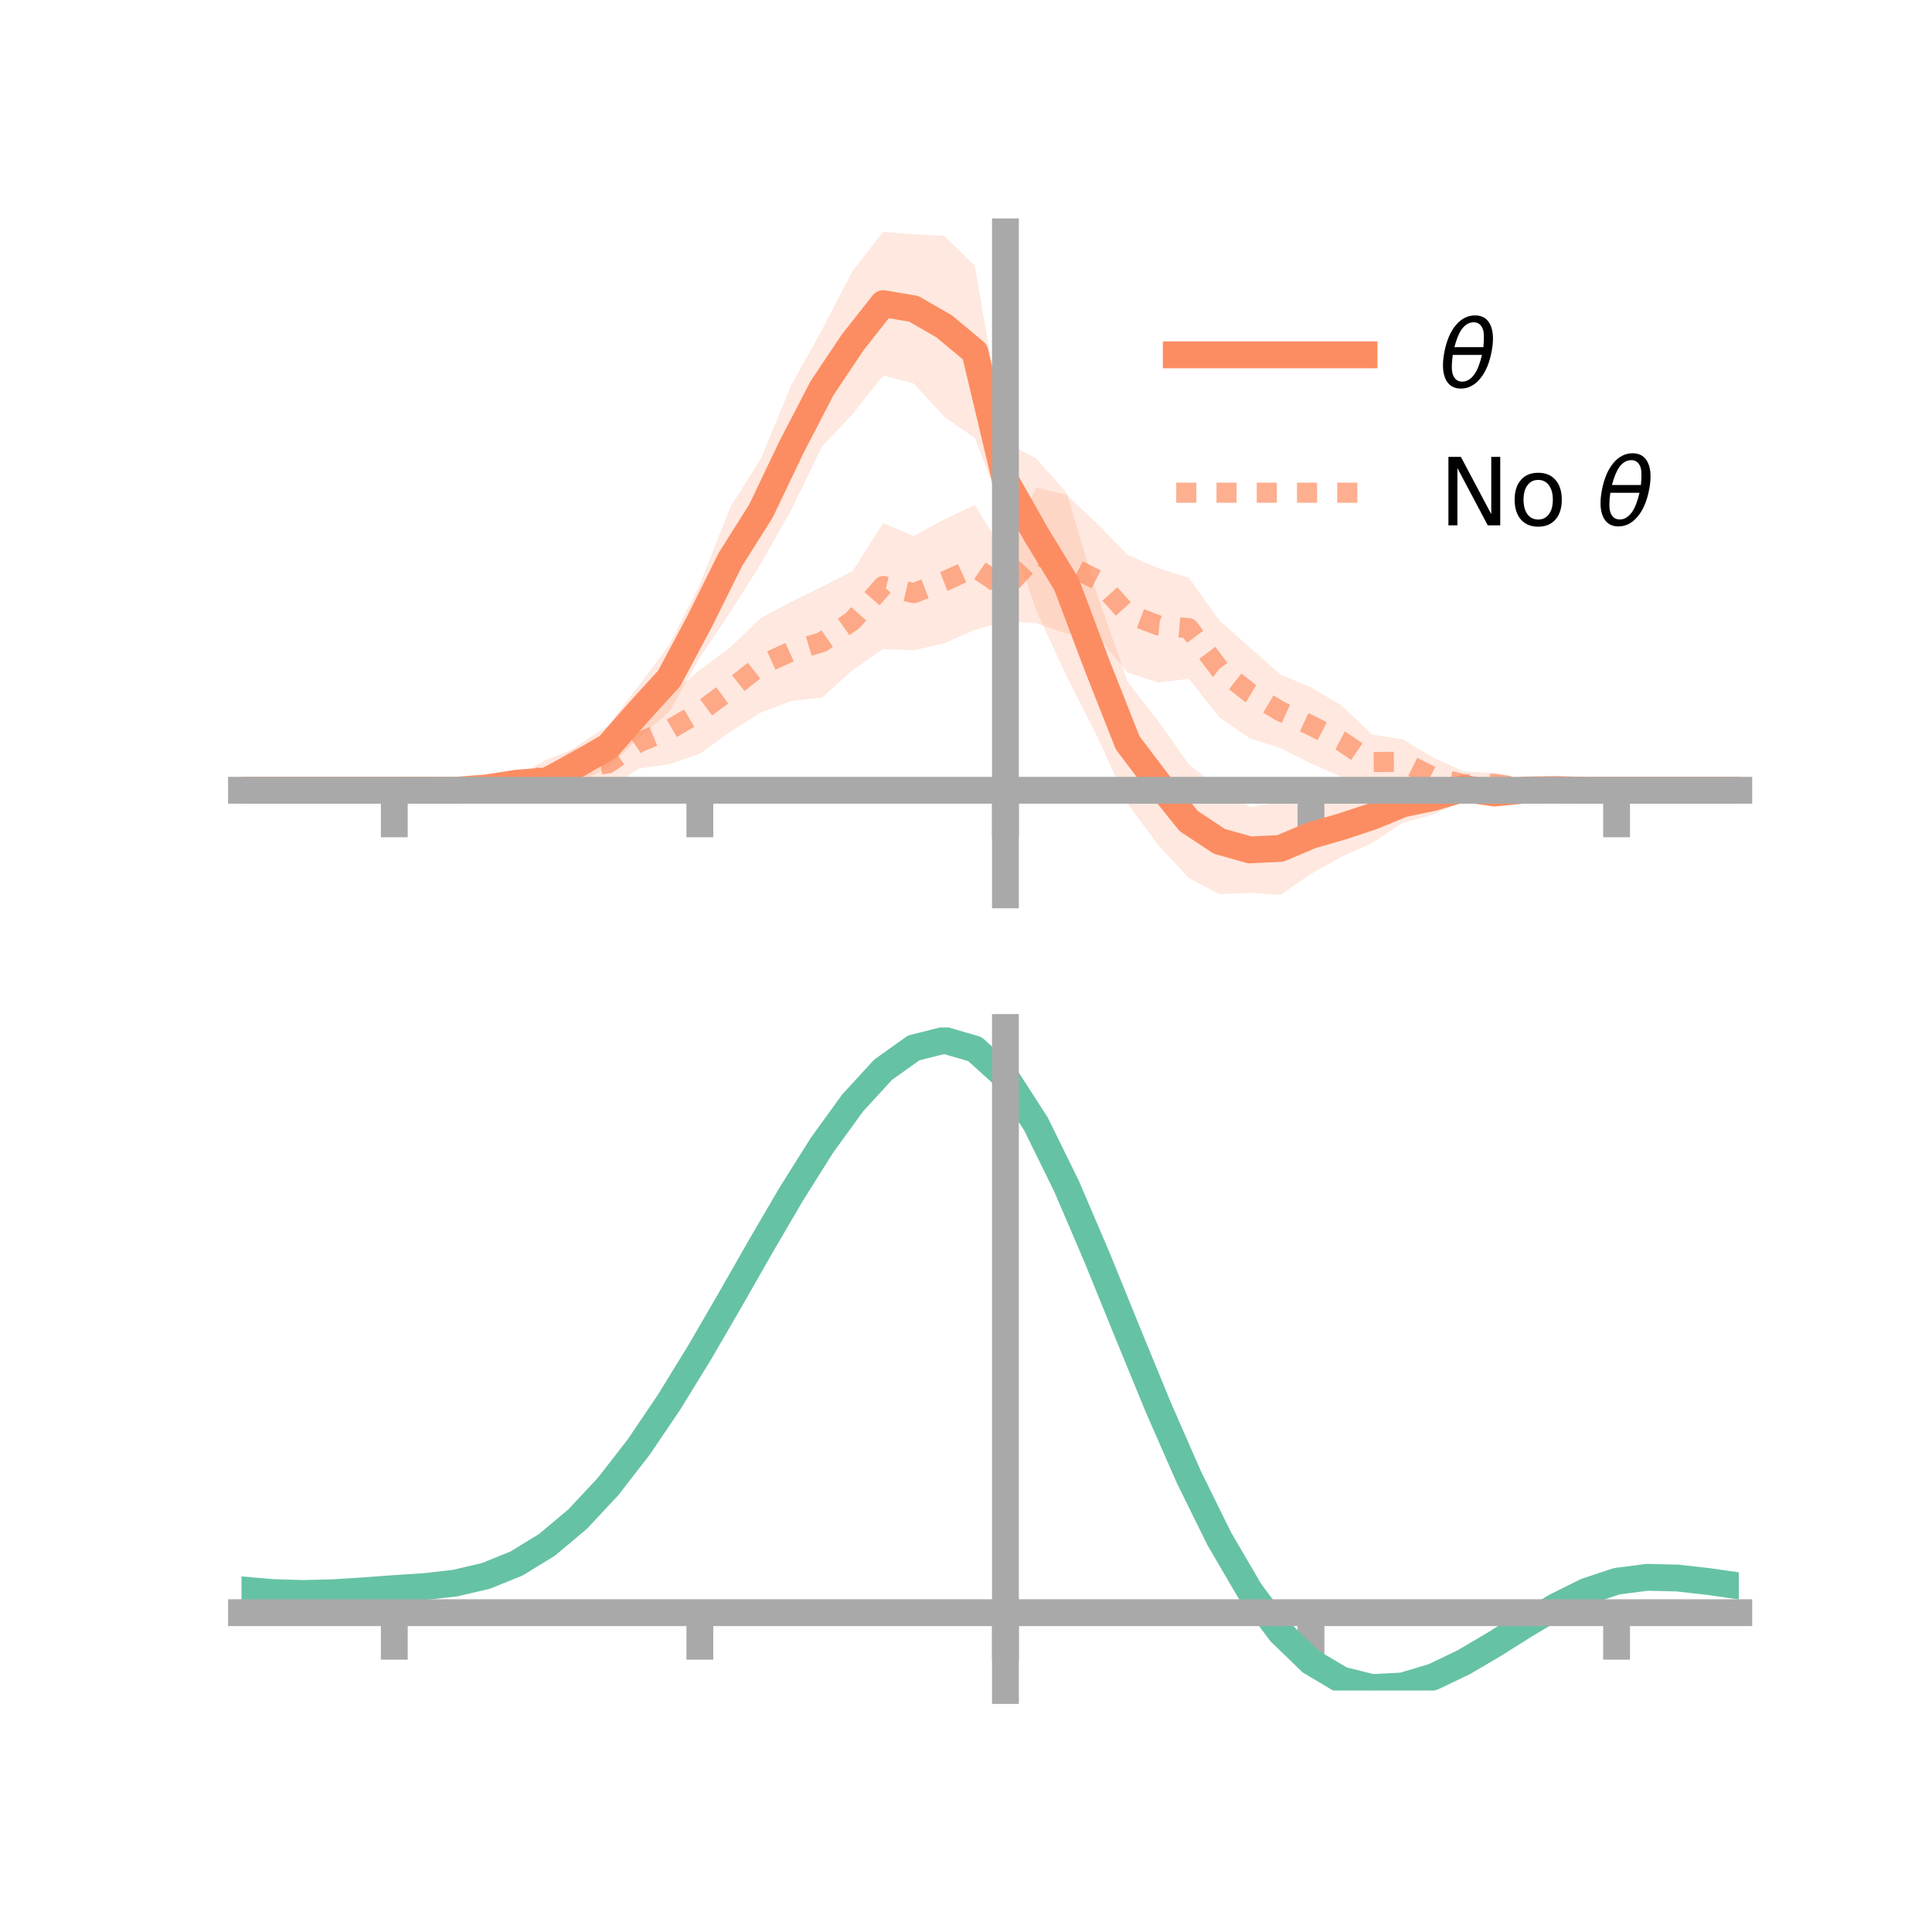
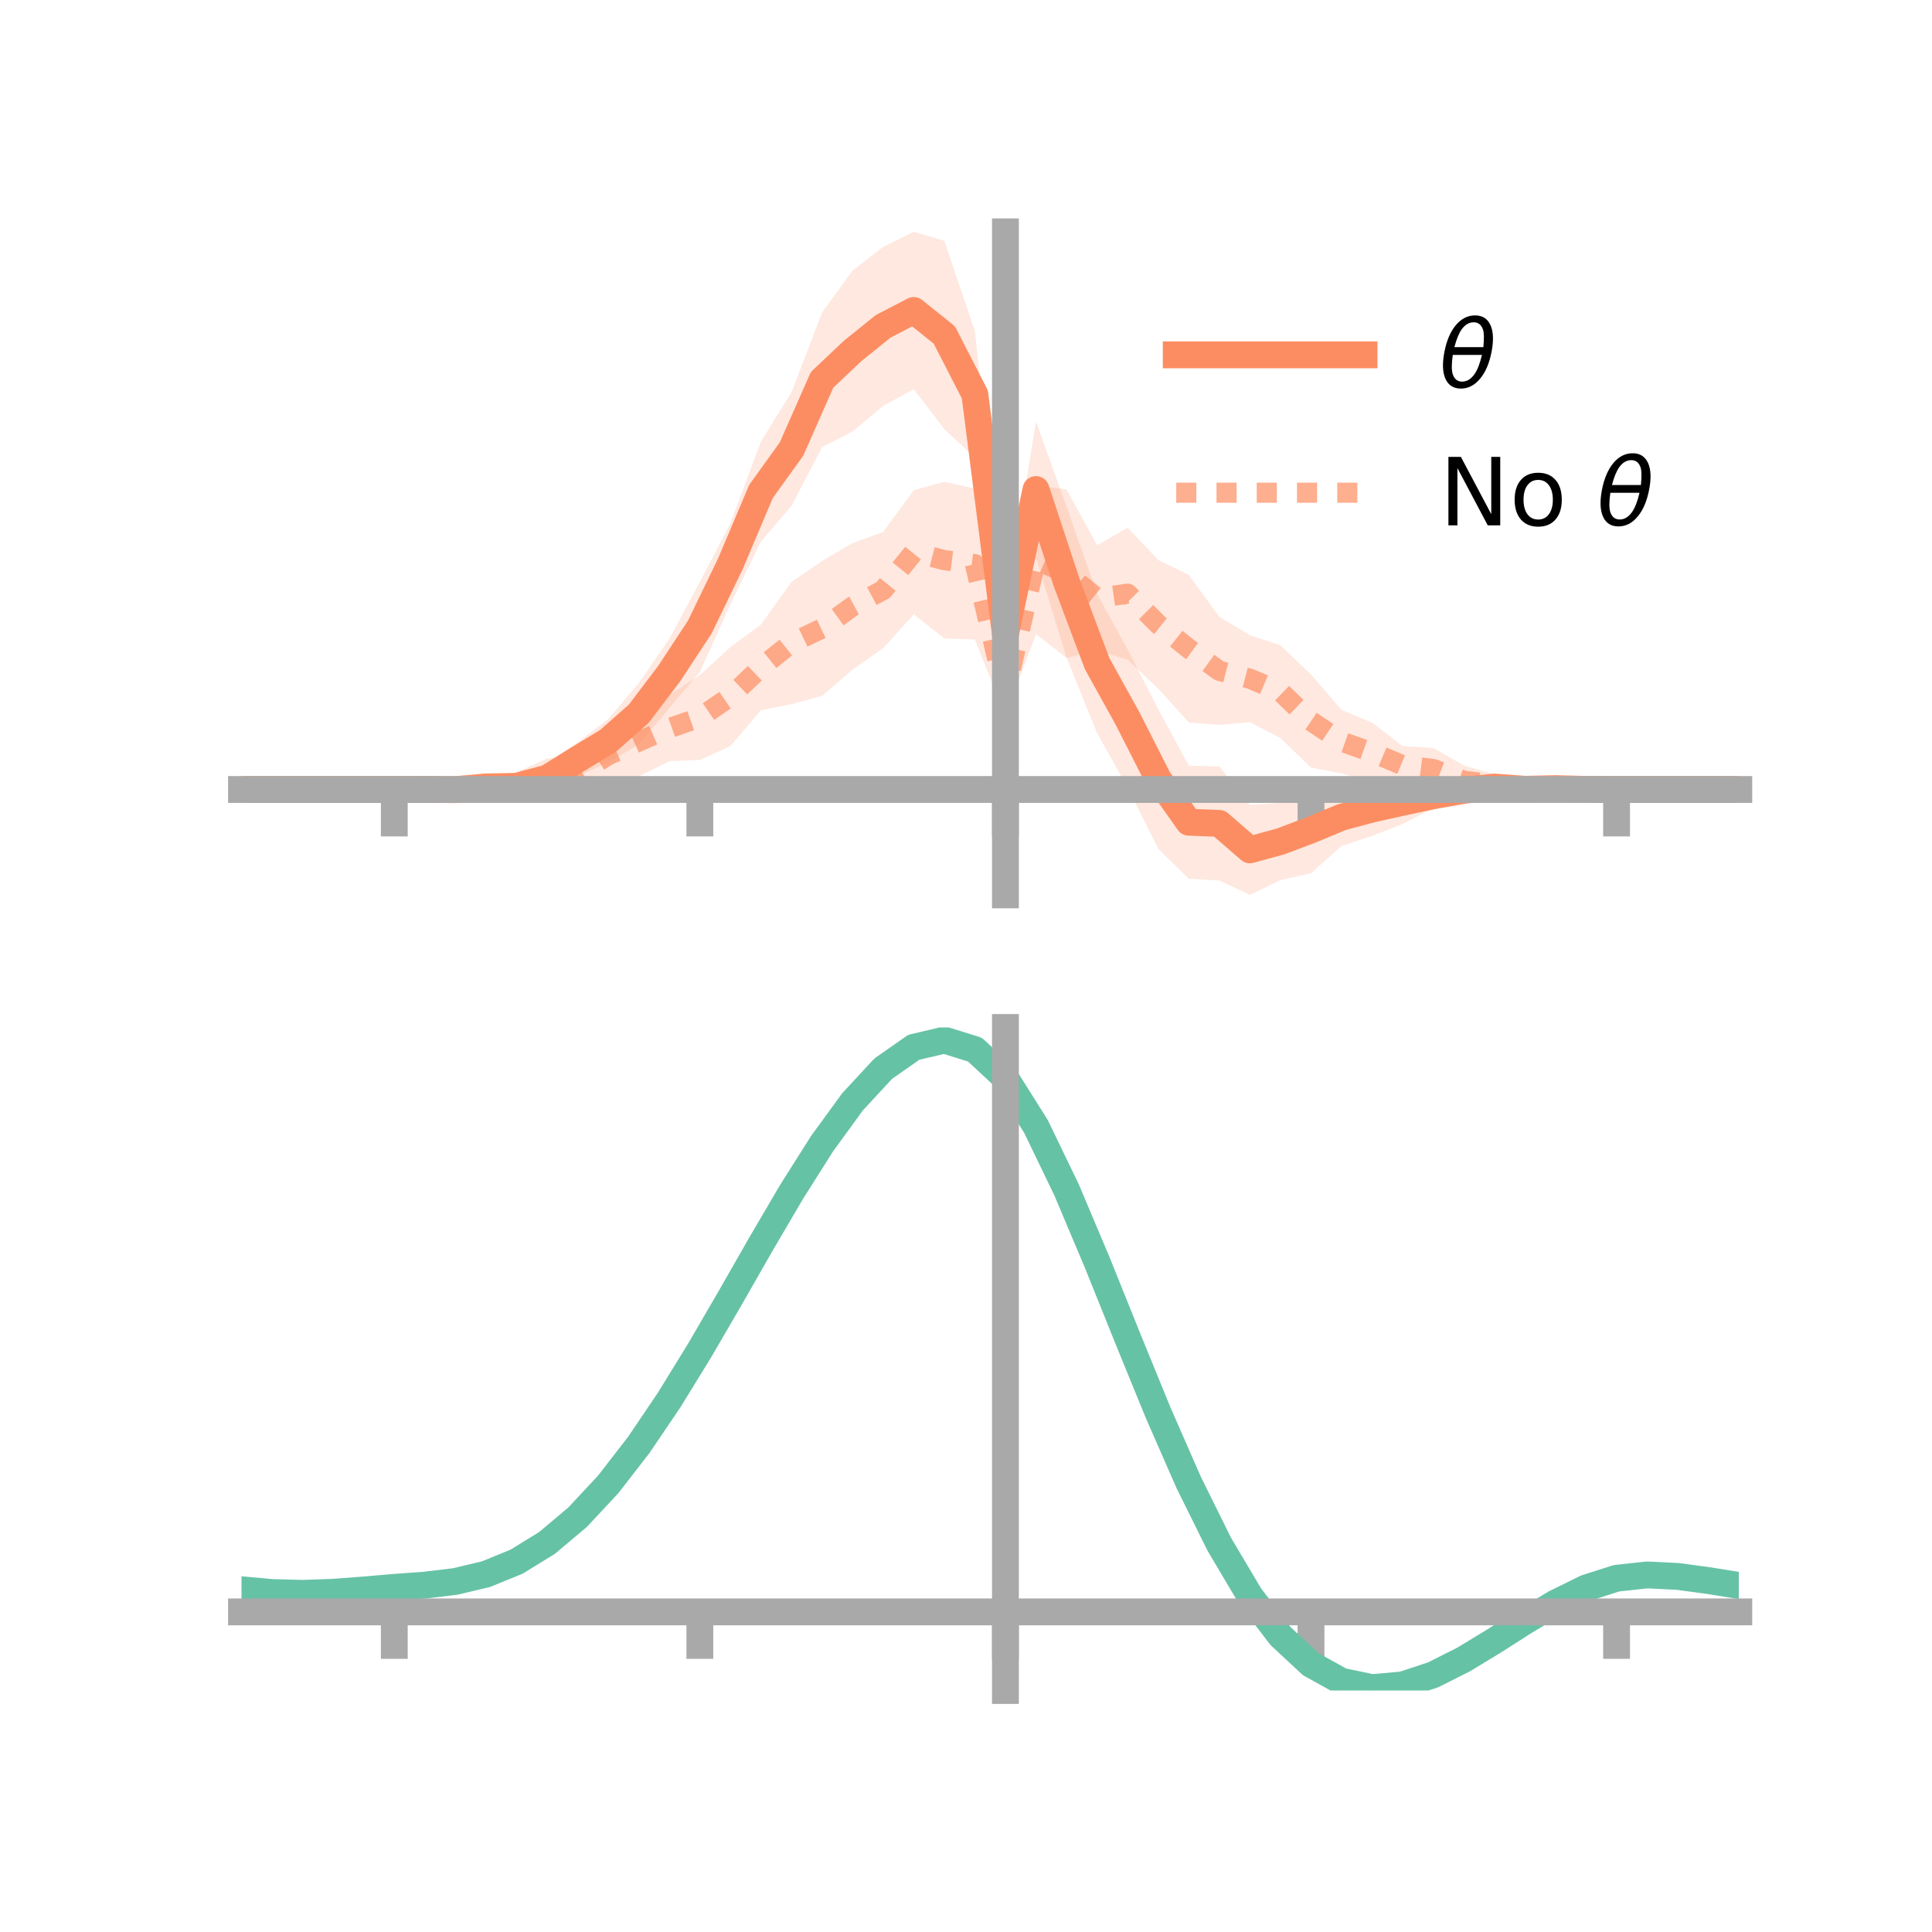
<svg xmlns="http://www.w3.org/2000/svg" xmlns:xlink="http://www.w3.org/1999/xlink" height="144pt" version="1.1" viewBox="0 0 144 144" width="144pt">
  <defs>
    <style type="text/css">
*{stroke-linecap:butt;stroke-linejoin:round;}
  </style>
  </defs>
  <g id="figure_1">
    <g id="patch_1">
      <path d="M 0 144  L 144 144  L 144 0  L 0 0  z " style="fill:none;" />
    </g>
    <g id="axes_1">
      <g id="patch_2">
        <path d="M 18 66.698  L 129.6 66.698  L 129.6 17.28  L 18 17.28  z " style="fill:none;" />
      </g>
      <g id="PolyCollection_1">
-         <path clip-path="url(#p4bc32bf9a7)" d="M 18 58.902  L 18 58.902  L 20.278 58.902  L 22.555 58.902  L 24.833 58.902  L 27.11 58.902  L 29.388 58.902  L 31.665 58.829  L 33.943 58.679  L 36.22 58.24  L 38.498 57.696  L 40.776 57.325  L 43.053 55.561  L 45.331 54.08  L 47.608 51.099  L 49.886 48.062  L 52.163 43.539  L 54.441 37.786  L 56.718 34.172  L 58.996 28.666  L 61.273 24.571  L 63.551 20.179  L 65.829 17.28  L 68.106 17.46  L 70.384 17.589  L 72.661 19.816  L 74.939 32.988  L 77.216 34.159  L 79.494 36.721  L 81.771 44.318  L 84.049 50.816  L 86.327 53.751  L 88.604 56.967  L 90.882 58.766  L 93.159 60.15  L 95.437 59.774  L 97.714 59.402  L 99.992 59.361  L 102.269 58.882  L 104.547 58.511  L 106.824 58.169  L 109.102 57.904  L 111.38 58.494  L 113.657 58.356  L 115.935 58.605  L 118.212 58.82  L 120.49 58.901  L 122.767 58.902  L 125.045 58.902  L 127.322 58.902  L 129.6 58.902  L 129.6 58.902  L 129.6 58.902  L 127.322 58.902  L 125.045 58.902  L 122.767 58.902  L 120.49 58.902  L 118.212 58.992  L 115.935 59.095  L 113.657 59.414  L 111.38 59.724  L 109.102 59.644  L 106.824 60.716  L 104.547 61.324  L 102.269 62.833  L 99.992 63.861  L 97.714 65.132  L 95.437 66.698  L 93.159 66.548  L 90.882 66.65  L 88.604 65.435  L 86.327 62.992  L 84.049 59.907  L 81.771 54.873  L 79.494 50.394  L 77.216 45.466  L 74.939 38.603  L 72.661 32.646  L 70.384 31.074  L 68.106 28.577  L 65.829 27.986  L 63.551 30.862  L 61.273 33.279  L 58.996 37.967  L 56.718 42.005  L 54.441 45.605  L 52.163 49.018  L 49.886 53.051  L 47.608 55.009  L 45.331 57.213  L 43.053 58.37  L 40.776 59.073  L 38.498 59.055  L 36.22 59.226  L 33.943 59.133  L 31.665 58.967  L 29.388 58.902  L 27.11 58.902  L 24.833 58.902  L 22.555 58.902  L 20.278 58.902  L 18 58.902  z " style="fill:#fc8d62;fill-opacity:0.2;" />
+         <path clip-path="url(#p246c6728ec)" d="M 18 58.843  L 18 58.843  L 20.278 58.843  L 22.555 58.843  L 24.833 58.843  L 27.11 58.843  L 29.388 58.843  L 31.665 58.76  L 33.943 58.593  L 36.22 58.14  L 38.498 57.907  L 40.776 56.817  L 43.053 55.334  L 45.331 53.594  L 47.608 50.92  L 49.886 47.619  L 52.163 43.381  L 54.441 38.995  L 56.718 32.903  L 58.996 29.238  L 61.273 23.292  L 63.551 20.158  L 65.829 18.401  L 68.106 17.28  L 70.384 17.952  L 72.661 24.683  L 74.939 45.538  L 77.216 31.411  L 79.494 37.772  L 81.771 44.271  L 84.049 48.421  L 86.327 52.856  L 88.604 57.073  L 90.882 57.118  L 93.159 59.99  L 95.437 59.846  L 97.714 58.637  L 99.992 58.767  L 102.269 58.299  L 104.547 58.189  L 106.824 58.378  L 109.102 57.808  L 111.38 57.972  L 113.657 58.303  L 115.935 58.486  L 118.212 58.743  L 120.49 58.842  L 122.767 58.843  L 125.045 58.843  L 127.322 58.843  L 129.6 58.843  L 129.6 58.843  L 129.6 58.843  L 127.322 58.843  L 125.045 58.843  L 122.767 58.843  L 120.49 58.843  L 118.212 58.928  L 115.935 59.075  L 113.657 59.354  L 111.38 59.349  L 109.102 59.994  L 106.824 60.248  L 104.547 61.406  L 102.269 62.305  L 99.992 63.053  L 97.714 65.085  L 95.437 65.594  L 93.159 66.698  L 90.882 65.629  L 88.604 65.495  L 86.327 63.255  L 84.049 58.711  L 81.771 54.639  L 79.494 49.02  L 77.216 41.564  L 74.939 49.015  L 72.661 34.115  L 70.384 31.98  L 68.106 29.003  L 65.829 30.244  L 63.551 32.158  L 61.273 33.327  L 58.996 37.698  L 56.718 40.363  L 54.441 45.043  L 52.163 50.081  L 49.886 52.774  L 47.608 55.48  L 45.331 56.825  L 43.053 57.854  L 40.776 59.218  L 38.498 59.314  L 36.22 59.163  L 33.943 59.117  L 31.665 58.917  L 29.388 58.843  L 27.11 58.843  L 24.833 58.843  L 22.555 58.843  L 20.278 58.843  L 18 58.843  z " style="fill:#fc8d62;fill-opacity:0.2;" />
      </g>
      <g id="PolyCollection_2">
-         <path clip-path="url(#p4bc32bf9a7)" d="M 18 58.902  L 18 58.902  L 20.278 58.902  L 22.555 58.902  L 24.833 58.902  L 27.11 58.902  L 29.388 58.902  L 31.665 58.789  L 33.943 58.646  L 36.22 58.019  L 38.498 57.834  L 40.776 56.596  L 43.053 55.741  L 45.331 54.99  L 47.608 53.395  L 49.886 51.833  L 52.163 49.938  L 54.441 48.237  L 56.718 46.048  L 58.996 44.842  L 61.273 43.723  L 63.551 42.565  L 65.829 38.986  L 68.106 39.952  L 70.384 38.711  L 72.661 37.627  L 74.939 41.388  L 77.216 36.349  L 79.494 36.887  L 81.771 39.023  L 84.049 41.359  L 86.327 42.352  L 88.604 43.057  L 90.882 46.248  L 93.159 48.26  L 95.437 50.274  L 97.714 51.235  L 99.992 52.577  L 102.269 54.748  L 104.547 55.098  L 106.824 56.466  L 109.102 57.506  L 111.38 57.616  L 113.657 58.114  L 115.935 58.618  L 118.212 58.8  L 120.49 58.901  L 122.767 58.902  L 125.045 58.902  L 127.322 58.902  L 129.6 58.902  L 129.6 58.902  L 129.6 58.902  L 127.322 58.902  L 125.045 58.902  L 122.767 58.902  L 120.49 58.902  L 118.212 59.003  L 115.935 59.091  L 113.657 59.357  L 111.38 59.236  L 109.102 59.39  L 106.824 59.376  L 104.547 58.457  L 102.269 58.852  L 99.992 57.917  L 97.714 56.903  L 95.437 55.758  L 93.159 55.036  L 90.882 53.463  L 88.604 50.592  L 86.327 50.868  L 84.049 50.129  L 81.771 47.423  L 79.494 47.222  L 77.216 46.449  L 74.939 46.305  L 72.661 46.944  L 70.384 47.949  L 68.106 48.468  L 65.829 48.369  L 63.551 49.948  L 61.273 51.99  L 58.996 52.249  L 56.718 53.101  L 54.441 54.532  L 52.163 56.18  L 49.886 56.952  L 47.608 57.286  L 45.331 58.79  L 43.053 58.701  L 40.776 58.89  L 38.498 59.232  L 36.22 59.29  L 33.943 59.13  L 31.665 58.987  L 29.388 58.902  L 27.11 58.902  L 24.833 58.902  L 22.555 58.902  L 20.278 58.902  L 18 58.902  z " style="fill:#fc8d62;fill-opacity:0.2;" />
+         <path clip-path="url(#p246c6728ec)" d="M 18 58.843  L 18 58.843  L 20.278 58.843  L 22.555 58.843  L 24.833 58.843  L 27.11 58.843  L 29.388 58.843  L 31.665 58.679  L 33.943 58.435  L 36.22 57.91  L 38.498 57.557  L 40.776 56.532  L 43.053 56.335  L 45.331 54.637  L 47.608 52.672  L 49.886 51.811  L 52.163 50.312  L 54.441 48.227  L 56.718 46.557  L 58.996 43.371  L 61.273 41.819  L 63.551 40.475  L 65.829 39.65  L 68.106 36.536  L 70.384 35.914  L 72.661 36.42  L 74.939 49.98  L 77.216 36.177  L 79.494 36.474  L 81.771 40.648  L 84.049 39.33  L 86.327 41.74  L 88.604 42.849  L 90.882 45.976  L 93.159 47.347  L 95.437 48.097  L 97.714 50.277  L 99.992 52.915  L 102.269 53.864  L 104.547 55.613  L 106.824 55.749  L 109.102 57.056  L 111.38 57.706  L 113.657 58.343  L 115.935 58.458  L 118.212 58.698  L 120.49 58.843  L 122.767 58.843  L 125.045 58.843  L 127.322 58.843  L 129.6 58.843  L 129.6 58.843  L 129.6 58.843  L 127.322 58.843  L 125.045 58.843  L 122.767 58.843  L 120.49 58.843  L 118.212 58.968  L 115.935 59.12  L 113.657 59.361  L 111.38 59.237  L 109.102 59.322  L 106.824 58.891  L 104.547 58.464  L 102.269 58.3  L 99.992 57.64  L 97.714 57.216  L 95.437 55.007  L 93.159 53.828  L 90.882 54.027  L 88.604 53.845  L 86.327 51.325  L 84.049 49.171  L 81.771 48.497  L 79.494 49.035  L 77.216 47.261  L 74.939 53.368  L 72.661 47.671  L 70.384 47.586  L 68.106 45.785  L 65.829 48.306  L 63.551 49.907  L 61.273 51.864  L 58.996 52.483  L 56.718 52.934  L 54.441 55.607  L 52.163 56.643  L 49.886 56.736  L 47.608 57.869  L 45.331 57.95  L 43.053 59.075  L 40.776 58.98  L 38.498 59.096  L 36.22 59.085  L 33.943 59.101  L 31.665 58.975  L 29.388 58.843  L 27.11 58.843  L 24.833 58.843  L 22.555 58.843  L 20.278 58.843  L 18 58.843  z " style="fill:#fc8d62;fill-opacity:0.2;" />
      </g>
      <g id="matplotlib.axis_1">
        <g id="xtick_1">
          <g id="line2d_1">
            <defs>
-               <path d="M 0 0  L 0 3.5  " id="m4c3bcb18ae" style="stroke:#a9a9a9;stroke-width:2;" />
+               <path d="M 0 0  L 0 3.5  " id="m9a6e132822" style="stroke:#a9a9a9;stroke-width:2;" />
            </defs>
            <g>
-               <use style="fill:#a9a9a9;stroke:#a9a9a9;stroke-width:2;" x="29.388" xlink:href="#m4c3bcb18ae" y="58.902" />
+               <use style="fill:#a9a9a9;stroke:#a9a9a9;stroke-width:2;" x="29.388" xlink:href="#m9a6e132822" y="58.843" />
            </g>
          </g>
        </g>
        <g id="xtick_2">
          <g id="line2d_2">
            <g>
-               <use style="fill:#a9a9a9;stroke:#a9a9a9;stroke-width:2;" x="52.163" xlink:href="#m4c3bcb18ae" y="58.902" />
+               <use style="fill:#a9a9a9;stroke:#a9a9a9;stroke-width:2;" x="52.163" xlink:href="#m9a6e132822" y="58.843" />
            </g>
          </g>
        </g>
        <g id="xtick_3">
          <g id="line2d_3">
            <g>
-               <use style="fill:#a9a9a9;stroke:#a9a9a9;stroke-width:2;" x="74.939" xlink:href="#m4c3bcb18ae" y="58.902" />
+               <use style="fill:#a9a9a9;stroke:#a9a9a9;stroke-width:2;" x="74.939" xlink:href="#m9a6e132822" y="58.843" />
            </g>
          </g>
        </g>
        <g id="xtick_4">
          <g id="line2d_4">
            <g>
-               <use style="fill:#a9a9a9;stroke:#a9a9a9;stroke-width:2;" x="97.714" xlink:href="#m4c3bcb18ae" y="58.902" />
+               <use style="fill:#a9a9a9;stroke:#a9a9a9;stroke-width:2;" x="97.714" xlink:href="#m9a6e132822" y="58.843" />
            </g>
          </g>
        </g>
        <g id="xtick_5">
          <g id="line2d_5">
            <g>
-               <use style="fill:#a9a9a9;stroke:#a9a9a9;stroke-width:2;" x="120.49" xlink:href="#m4c3bcb18ae" y="58.902" />
+               <use style="fill:#a9a9a9;stroke:#a9a9a9;stroke-width:2;" x="120.49" xlink:href="#m9a6e132822" y="58.843" />
            </g>
          </g>
        </g>
      </g>
      <g id="matplotlib.axis_2" />
      <g id="line2d_6">
-         <path clip-path="url(#p4bc32bf9a7)" d="M 18 58.902  L 20.278 58.902  L 22.555 58.902  L 24.833 58.902  L 27.11 58.902  L 29.388 58.902  L 31.665 58.898  L 33.943 58.906  L 36.22 58.733  L 38.498 58.375  L 40.776 58.199  L 43.053 56.966  L 45.331 55.647  L 47.608 53.054  L 49.886 50.556  L 52.163 46.279  L 54.441 41.696  L 56.718 38.088  L 58.996 33.316  L 61.273 28.925  L 63.551 25.521  L 65.829 22.633  L 68.106 23.018  L 70.384 24.331  L 72.661 26.231  L 74.939 35.795  L 77.216 39.813  L 79.494 43.558  L 81.771 49.596  L 84.049 55.362  L 86.327 58.372  L 88.604 61.201  L 90.882 62.708  L 93.159 63.349  L 95.437 63.236  L 97.714 62.267  L 99.992 61.611  L 102.269 60.858  L 104.547 59.917  L 106.824 59.442  L 109.102 58.774  L 111.38 59.109  L 113.657 58.885  L 115.935 58.85  L 118.212 58.906  L 120.49 58.902  L 122.767 58.902  L 125.045 58.902  L 127.322 58.902  L 129.6 58.902  " style="fill:none;stroke:#fc8d62;stroke-linecap:square;stroke-width:2;" />
+         <path clip-path="url(#p246c6728ec)" d="M 18 58.843  L 20.278 58.843  L 22.555 58.843  L 24.833 58.843  L 27.11 58.843  L 29.388 58.843  L 31.665 58.839  L 33.943 58.855  L 36.22 58.652  L 38.498 58.61  L 40.776 58.017  L 43.053 56.594  L 45.331 55.21  L 47.608 53.2  L 49.886 50.196  L 52.163 46.731  L 54.441 42.019  L 56.718 36.633  L 58.996 33.468  L 61.273 28.31  L 63.551 26.158  L 65.829 24.323  L 68.106 23.141  L 70.384 24.966  L 72.661 29.399  L 74.939 47.277  L 77.216 36.487  L 79.494 43.396  L 81.771 49.455  L 84.049 53.566  L 86.327 58.056  L 88.604 61.284  L 90.882 61.373  L 93.159 63.344  L 95.437 62.72  L 97.714 61.861  L 99.992 60.91  L 102.269 60.302  L 104.547 59.797  L 106.824 59.313  L 109.102 58.901  L 111.38 58.661  L 113.657 58.829  L 115.935 58.78  L 118.212 58.835  L 120.49 58.843  L 122.767 58.843  L 125.045 58.843  L 127.322 58.843  L 129.6 58.843  " style="fill:none;stroke:#fc8d62;stroke-linecap:square;stroke-width:2;" />
      </g>
      <g id="line2d_7">
-         <path clip-path="url(#p4bc32bf9a7)" d="M 18 58.902  L 20.278 58.902  L 22.555 58.902  L 24.833 58.902  L 27.11 58.902  L 29.388 58.902  L 31.665 58.888  L 33.943 58.888  L 36.22 58.654  L 38.498 58.533  L 40.776 57.743  L 43.053 57.221  L 45.331 56.89  L 47.608 55.34  L 49.886 54.392  L 52.163 53.059  L 54.441 51.385  L 56.718 49.574  L 58.996 48.545  L 61.273 47.857  L 63.551 46.257  L 65.829 43.678  L 68.106 44.21  L 70.384 43.33  L 72.661 42.286  L 74.939 43.847  L 77.216 41.399  L 79.494 42.055  L 81.771 43.223  L 84.049 45.744  L 86.327 46.61  L 88.604 46.824  L 90.882 49.855  L 93.159 51.648  L 95.437 53.016  L 97.714 54.069  L 99.992 55.247  L 102.269 56.8  L 104.547 56.777  L 106.824 57.921  L 109.102 58.448  L 111.38 58.426  L 113.657 58.736  L 115.935 58.854  L 118.212 58.901  L 120.49 58.902  L 122.767 58.902  L 125.045 58.902  L 127.322 58.902  L 129.6 58.902  " style="fill:none;stroke:#fc8d62;stroke-dasharray:1.5,1.5;stroke-dashoffset:0;stroke-opacity:0.7;stroke-width:1.5;" />
+         <path clip-path="url(#p246c6728ec)" d="M 18 58.843  L 20.278 58.843  L 22.555 58.843  L 24.833 58.843  L 27.11 58.843  L 29.388 58.843  L 31.665 58.827  L 33.943 58.768  L 36.22 58.498  L 38.498 58.326  L 40.776 57.756  L 43.053 57.705  L 45.331 56.293  L 47.608 55.271  L 49.886 54.273  L 52.163 53.478  L 54.441 51.917  L 56.718 49.745  L 58.996 47.927  L 61.273 46.841  L 63.551 45.191  L 65.829 43.978  L 68.106 41.161  L 70.384 41.75  L 72.661 42.046  L 74.939 51.674  L 77.216 41.719  L 79.494 42.754  L 81.771 44.573  L 84.049 44.25  L 86.327 46.532  L 88.604 48.347  L 90.882 50.002  L 93.159 50.587  L 95.437 51.552  L 97.714 53.747  L 99.992 55.277  L 102.269 56.082  L 104.547 57.039  L 106.824 57.32  L 109.102 58.189  L 111.38 58.471  L 113.657 58.852  L 115.935 58.789  L 118.212 58.833  L 120.49 58.843  L 122.767 58.843  L 125.045 58.843  L 127.322 58.843  L 129.6 58.843  " style="fill:none;stroke:#fc8d62;stroke-dasharray:1.5,1.5;stroke-dashoffset:0;stroke-opacity:0.7;stroke-width:1.5;" />
      </g>
      <g id="patch_3">
        <path d="M 74.939 66.698  L 74.939 17.28  " style="fill:none;stroke:#a9a9a9;stroke-linecap:square;stroke-linejoin:miter;stroke-width:2;" />
      </g>
      <g id="patch_4">
        <path d="M 129.6 66.698  L 129.6 17.28  " style="fill:none;" />
      </g>
      <g id="patch_5">
-         <path d="M 18 58.902  L 129.6 58.902  " style="fill:none;stroke:#a9a9a9;stroke-linecap:square;stroke-linejoin:miter;stroke-width:2;" />
+         <path d="M 18 58.843  L 129.6 58.843  " style="fill:none;stroke:#a9a9a9;stroke-linecap:square;stroke-linejoin:miter;stroke-width:2;" />
      </g>
      <g id="patch_6">
        <path d="M 18 17.28  L 129.6 17.28  " style="fill:none;" />
      </g>
      <g id="legend_1">
        <g id="line2d_8">
          <path d="M 87.67 26.449  L 101.67 26.449  " style="fill:none;stroke:#fc8d62;stroke-linecap:square;stroke-width:2;" />
        </g>
        <g id="line2d_9" />
        <g id="text_1">
          <defs>
            <path d="M 45.516 34.672  L 14.453 34.672  Q 12.359 20.062 14.5 13.875  Q 17.188 6.25 24.469 6.25  Q 31.781 6.25 37.359 13.922  Q 42.234 20.656 45.516 34.672  z M 47.016 42.969  Q 48.344 56.844 46.625 61.719  Q 43.953 69.438 36.766 69.438  Q 29.297 69.438 23.828 61.812  Q 19.531 55.672 16.156 42.969  z M 38.188 76.766  Q 49.906 76.766 54.594 66.406  Q 59.281 56.109 55.719 37.844  Q 52.203 19.625 43.453 9.281  Q 34.766 -1.125 23.047 -1.125  Q 11.281 -1.125 6.641 9.281  Q 2 19.625 5.516 37.844  Q 9.078 56.109 17.719 66.406  Q 26.422 76.766 38.188 76.766  z " id="DejaVuSans-Oblique-952" />
          </defs>
          <g transform="translate(107.27 28.89891)scale(0.07 -0.07)">
            <use transform="translate(0 0.234375)" xlink:href="#DejaVuSans-Oblique-952" />
          </g>
        </g>
        <g id="line2d_10">
          <path d="M 87.67 36.724  L 101.67 36.724  " style="fill:none;stroke:#fc8d62;stroke-dasharray:1.5,1.5;stroke-dashoffset:0;stroke-opacity:0.7;stroke-width:1.5;" />
        </g>
        <g id="line2d_11" />
        <g id="text_2">
          <defs>
            <path d="M 9.812 72.906  L 23.094 72.906  L 55.422 11.922  L 55.422 72.906  L 64.984 72.906  L 64.984 0  L 51.703 0  L 19.391 60.984  L 19.391 0  L 9.812 0  z " id="DejaVuSans-78" />
            <path d="M 30.609 48.391  Q 23.391 48.391 19.188 42.75  Q 14.984 37.109 14.984 27.297  Q 14.984 17.484 19.156 11.844  Q 23.344 6.203 30.609 6.203  Q 37.797 6.203 41.984 11.859  Q 46.188 17.531 46.188 27.297  Q 46.188 37.016 41.984 42.703  Q 37.797 48.391 30.609 48.391  z M 30.609 56  Q 42.328 56 49.016 48.375  Q 55.719 40.766 55.719 27.297  Q 55.719 13.875 49.016 6.219  Q 42.328 -1.422 30.609 -1.422  Q 18.844 -1.422 12.172 6.219  Q 5.516 13.875 5.516 27.297  Q 5.516 40.766 12.172 48.375  Q 18.844 56 30.609 56  z " id="DejaVuSans-111" />
            <path id="DejaVuSans-32" />
          </defs>
          <g transform="translate(107.27 39.17359)scale(0.07 -0.07)">
            <use transform="translate(0 0.234375)" xlink:href="#DejaVuSans-78" />
            <use transform="translate(74.80469 0.234375)" xlink:href="#DejaVuSans-111" />
            <use transform="translate(135.9863 0.234375)" xlink:href="#DejaVuSans-32" />
            <use transform="translate(167.7734 0.234375)" xlink:href="#DejaVuSans-Oblique-952" />
          </g>
        </g>
      </g>
    </g>
    <g id="axes_2">
      <g id="patch_7">
        <path d="M 18 126  L 129.6 126  L 129.6 76.582  L 18 76.582  z " style="fill:none;" />
      </g>
      <g id="PolyCollection_3">
-         <path clip-path="url(#pa25a720ea2)" d="M 18 118.539  L 18 118.458  L 20.278 118.667  L 22.555 118.737  L 24.833 118.675  L 27.11 118.522  L 29.388 118.347  L 31.665 118.195  L 33.943 117.927  L 36.22 117.389  L 38.498 116.455  L 40.776 115.037  L 43.053 113.085  L 45.331 110.59  L 47.608 107.583  L 49.886 104.132  L 52.163 100.333  L 54.441 96.316  L 56.718 92.23  L 58.996 88.247  L 61.273 84.553  L 63.551 81.342  L 65.829 78.813  L 68.106 77.162  L 70.384 76.582  L 72.661 77.254  L 74.939 79.344  L 77.216 82.928  L 79.494 87.635  L 81.771 93.035  L 84.049 98.729  L 86.327 104.363  L 88.604 109.646  L 90.882 114.346  L 93.159 118.3  L 95.437 121.406  L 97.714 123.628  L 99.992 124.99  L 102.269 125.561  L 104.547 125.448  L 106.824 124.783  L 109.102 123.713  L 111.38 122.396  L 113.657 120.991  L 115.935 119.653  L 118.212 118.533  L 120.49 117.778  L 122.767 117.484  L 125.045 117.545  L 127.322 117.81  L 129.6 118.149  L 129.6 118.255  L 129.6 118.255  L 127.322 117.941  L 125.045 117.694  L 122.767 117.644  L 120.49 117.943  L 118.212 118.71  L 115.935 119.86  L 113.657 121.245  L 111.38 122.704  L 109.102 124.072  L 106.824 125.181  L 104.547 125.873  L 102.269 126  L 99.992 125.438  L 97.714 124.095  L 95.437 121.915  L 93.159 118.89  L 90.882 115.057  L 88.604 110.507  L 86.327 105.395  L 84.049 99.94  L 81.771 94.425  L 79.494 89.189  L 77.216 84.623  L 74.939 81.148  L 72.661 79.127  L 70.384 78.481  L 68.106 79.044  L 65.829 80.635  L 63.551 83.068  L 61.273 86.148  L 58.996 89.685  L 56.718 93.491  L 54.441 97.389  L 52.163 101.218  L 49.886 104.834  L 47.608 108.12  L 45.331 110.984  L 43.053 113.368  L 40.776 115.244  L 38.498 116.617  L 36.22 117.529  L 33.943 118.056  L 31.665 118.314  L 29.388 118.456  L 27.11 118.615  L 24.833 118.75  L 22.555 118.799  L 20.278 118.729  L 18 118.539  z " style="fill:#66c2a5;fill-opacity:0.2;" />
+         <path clip-path="url(#pffb3be96ef)" d="M 18 118.53  L 18 118.454  L 20.278 118.67  L 22.555 118.732  L 24.833 118.647  L 27.11 118.465  L 29.388 118.263  L 31.665 118.091  L 33.943 117.811  L 36.22 117.264  L 38.498 116.324  L 40.776 114.901  L 43.053 112.944  L 45.331 110.445  L 47.608 107.437  L 49.886 103.985  L 52.163 100.189  L 54.441 96.176  L 56.718 92.099  L 58.996 88.127  L 61.273 84.448  L 63.551 81.255  L 65.829 78.748  L 68.106 77.126  L 70.384 76.582  L 72.661 77.302  L 74.939 79.452  L 77.216 83.121  L 79.494 87.914  L 81.771 93.39  L 84.049 99.139  L 86.327 104.802  L 88.604 110.084  L 90.882 114.755  L 93.159 118.655  L 95.437 121.688  L 97.714 123.825  L 99.992 125.094  L 102.269 125.573  L 104.547 125.375  L 106.824 124.637  L 109.102 123.509  L 111.38 122.151  L 113.657 120.723  L 115.935 119.382  L 118.212 118.275  L 120.49 117.551  L 122.767 117.307  L 125.045 117.423  L 127.322 117.741  L 129.6 118.12  L 129.6 118.224  L 129.6 118.224  L 127.322 117.87  L 125.045 117.572  L 122.767 117.466  L 120.49 117.714  L 118.212 118.445  L 115.935 119.578  L 113.657 120.965  L 111.38 122.446  L 109.102 123.854  L 106.824 125.022  L 104.547 125.788  L 102.269 126  L 99.992 125.53  L 97.714 124.279  L 95.437 122.186  L 93.159 119.234  L 90.882 115.454  L 88.604 110.933  L 86.327 105.82  L 84.049 100.335  L 81.771 94.762  L 79.494 89.448  L 77.216 84.796  L 74.939 81.235  L 72.661 79.156  L 70.384 78.464  L 68.106 78.993  L 65.829 80.559  L 63.551 82.97  L 61.273 86.034  L 58.996 89.557  L 56.718 93.352  L 54.441 97.241  L 52.163 101.064  L 49.886 104.677  L 47.608 107.963  L 45.331 110.829  L 43.053 113.216  L 40.776 115.097  L 38.498 116.477  L 36.22 117.397  L 33.943 117.933  L 31.665 118.204  L 29.388 118.364  L 27.11 118.549  L 24.833 118.712  L 22.555 118.783  L 20.278 118.724  L 18 118.53  z " style="fill:#66c2a5;fill-opacity:0.2;" />
      </g>
      <g id="matplotlib.axis_3">
        <g id="xtick_6">
          <g id="line2d_12">
            <g>
-               <use style="fill:#a9a9a9;stroke:#a9a9a9;stroke-width:2;" x="29.388" xlink:href="#m4c3bcb18ae" y="120.2" />
+               <use style="fill:#a9a9a9;stroke:#a9a9a9;stroke-width:2;" x="29.388" xlink:href="#m9a6e132822" y="120.141" />
            </g>
          </g>
        </g>
        <g id="xtick_7">
          <g id="line2d_13">
            <g>
-               <use style="fill:#a9a9a9;stroke:#a9a9a9;stroke-width:2;" x="52.163" xlink:href="#m4c3bcb18ae" y="120.2" />
+               <use style="fill:#a9a9a9;stroke:#a9a9a9;stroke-width:2;" x="52.163" xlink:href="#m9a6e132822" y="120.141" />
            </g>
          </g>
        </g>
        <g id="xtick_8">
          <g id="line2d_14">
            <g>
-               <use style="fill:#a9a9a9;stroke:#a9a9a9;stroke-width:2;" x="74.939" xlink:href="#m4c3bcb18ae" y="120.2" />
+               <use style="fill:#a9a9a9;stroke:#a9a9a9;stroke-width:2;" x="74.939" xlink:href="#m9a6e132822" y="120.141" />
            </g>
          </g>
        </g>
        <g id="xtick_9">
          <g id="line2d_15">
            <g>
-               <use style="fill:#a9a9a9;stroke:#a9a9a9;stroke-width:2;" x="97.714" xlink:href="#m4c3bcb18ae" y="120.2" />
+               <use style="fill:#a9a9a9;stroke:#a9a9a9;stroke-width:2;" x="97.714" xlink:href="#m9a6e132822" y="120.141" />
            </g>
          </g>
        </g>
        <g id="xtick_10">
          <g id="line2d_16">
            <g>
-               <use style="fill:#a9a9a9;stroke:#a9a9a9;stroke-width:2;" x="120.49" xlink:href="#m4c3bcb18ae" y="120.2" />
+               <use style="fill:#a9a9a9;stroke:#a9a9a9;stroke-width:2;" x="120.49" xlink:href="#m9a6e132822" y="120.141" />
            </g>
          </g>
        </g>
      </g>
      <g id="matplotlib.axis_4" />
      <g id="line2d_17">
-         <path clip-path="url(#pa25a720ea2)" d="M 18 118.499  L 20.278 118.698  L 22.555 118.768  L 24.833 118.713  L 27.11 118.568  L 29.388 118.402  L 31.665 118.254  L 33.943 117.992  L 36.22 117.459  L 38.498 116.536  L 40.776 115.14  L 43.053 113.226  L 45.331 110.787  L 47.608 107.852  L 49.886 104.483  L 52.163 100.776  L 54.441 96.852  L 56.718 92.86  L 58.996 88.966  L 61.273 85.35  L 63.551 82.205  L 65.829 79.724  L 68.106 78.103  L 70.384 77.531  L 72.661 78.191  L 74.939 80.246  L 77.216 83.776  L 79.494 88.412  L 81.771 93.73  L 84.049 99.335  L 86.327 104.879  L 88.604 110.077  L 90.882 114.701  L 93.159 118.595  L 95.437 121.66  L 97.714 123.861  L 99.992 125.214  L 102.269 125.781  L 104.547 125.661  L 106.824 124.982  L 109.102 123.892  L 111.38 122.55  L 113.657 121.118  L 115.935 119.756  L 118.212 118.621  L 120.49 117.86  L 122.767 117.564  L 125.045 117.619  L 127.322 117.875  L 129.6 118.202  " style="fill:none;stroke:#66c2a5;stroke-linecap:square;stroke-width:2;" />
+         <path clip-path="url(#pffb3be96ef)" d="M 18 118.492  L 20.278 118.697  L 22.555 118.757  L 24.833 118.68  L 27.11 118.507  L 29.388 118.313  L 31.665 118.147  L 33.943 117.872  L 36.22 117.33  L 38.498 116.401  L 40.776 114.999  L 43.053 113.08  L 45.331 110.637  L 47.608 107.7  L 49.886 104.331  L 52.163 100.627  L 54.441 96.709  L 56.718 92.725  L 58.996 88.842  L 61.273 85.241  L 63.551 82.113  L 65.829 79.654  L 68.106 78.06  L 70.384 77.523  L 72.661 78.229  L 74.939 80.344  L 77.216 83.958  L 79.494 88.681  L 81.771 94.076  L 84.049 99.737  L 86.327 105.311  L 88.604 110.508  L 90.882 115.105  L 93.159 118.944  L 95.437 121.937  L 97.714 124.052  L 99.992 125.312  L 102.269 125.787  L 104.547 125.582  L 106.824 124.829  L 109.102 123.681  L 111.38 122.298  L 113.657 120.844  L 115.935 119.48  L 118.212 118.36  L 120.49 117.633  L 122.767 117.386  L 125.045 117.498  L 127.322 117.805  L 129.6 118.172  " style="fill:none;stroke:#66c2a5;stroke-linecap:square;stroke-width:2;" />
      </g>
      <g id="patch_8">
        <path d="M 74.939 126  L 74.939 76.582  " style="fill:none;stroke:#a9a9a9;stroke-linecap:square;stroke-linejoin:miter;stroke-width:2;" />
      </g>
      <g id="patch_9">
        <path d="M 129.6 126  L 129.6 76.582  " style="fill:none;" />
      </g>
      <g id="patch_10">
-         <path d="M 18 120.2  L 129.6 120.2  " style="fill:none;stroke:#a9a9a9;stroke-linecap:square;stroke-linejoin:miter;stroke-width:2;" />
+         <path d="M 18 120.141  L 129.6 120.141  " style="fill:none;stroke:#a9a9a9;stroke-linecap:square;stroke-linejoin:miter;stroke-width:2;" />
      </g>
      <g id="patch_11">
        <path d="M 18 76.582  L 129.6 76.582  " style="fill:none;" />
      </g>
    </g>
  </g>
  <defs>
-     <clipPath id="p4bc32bf9a7">
+     <clipPath id="p246c6728ec">
      <rect height="49.418" width="111.6" x="18" y="17.28" />
    </clipPath>
-     <clipPath id="pa25a720ea2">
+     <clipPath id="pffb3be96ef">
      <rect height="49.418" width="111.6" x="18" y="76.582" />
    </clipPath>
  </defs>
</svg>
